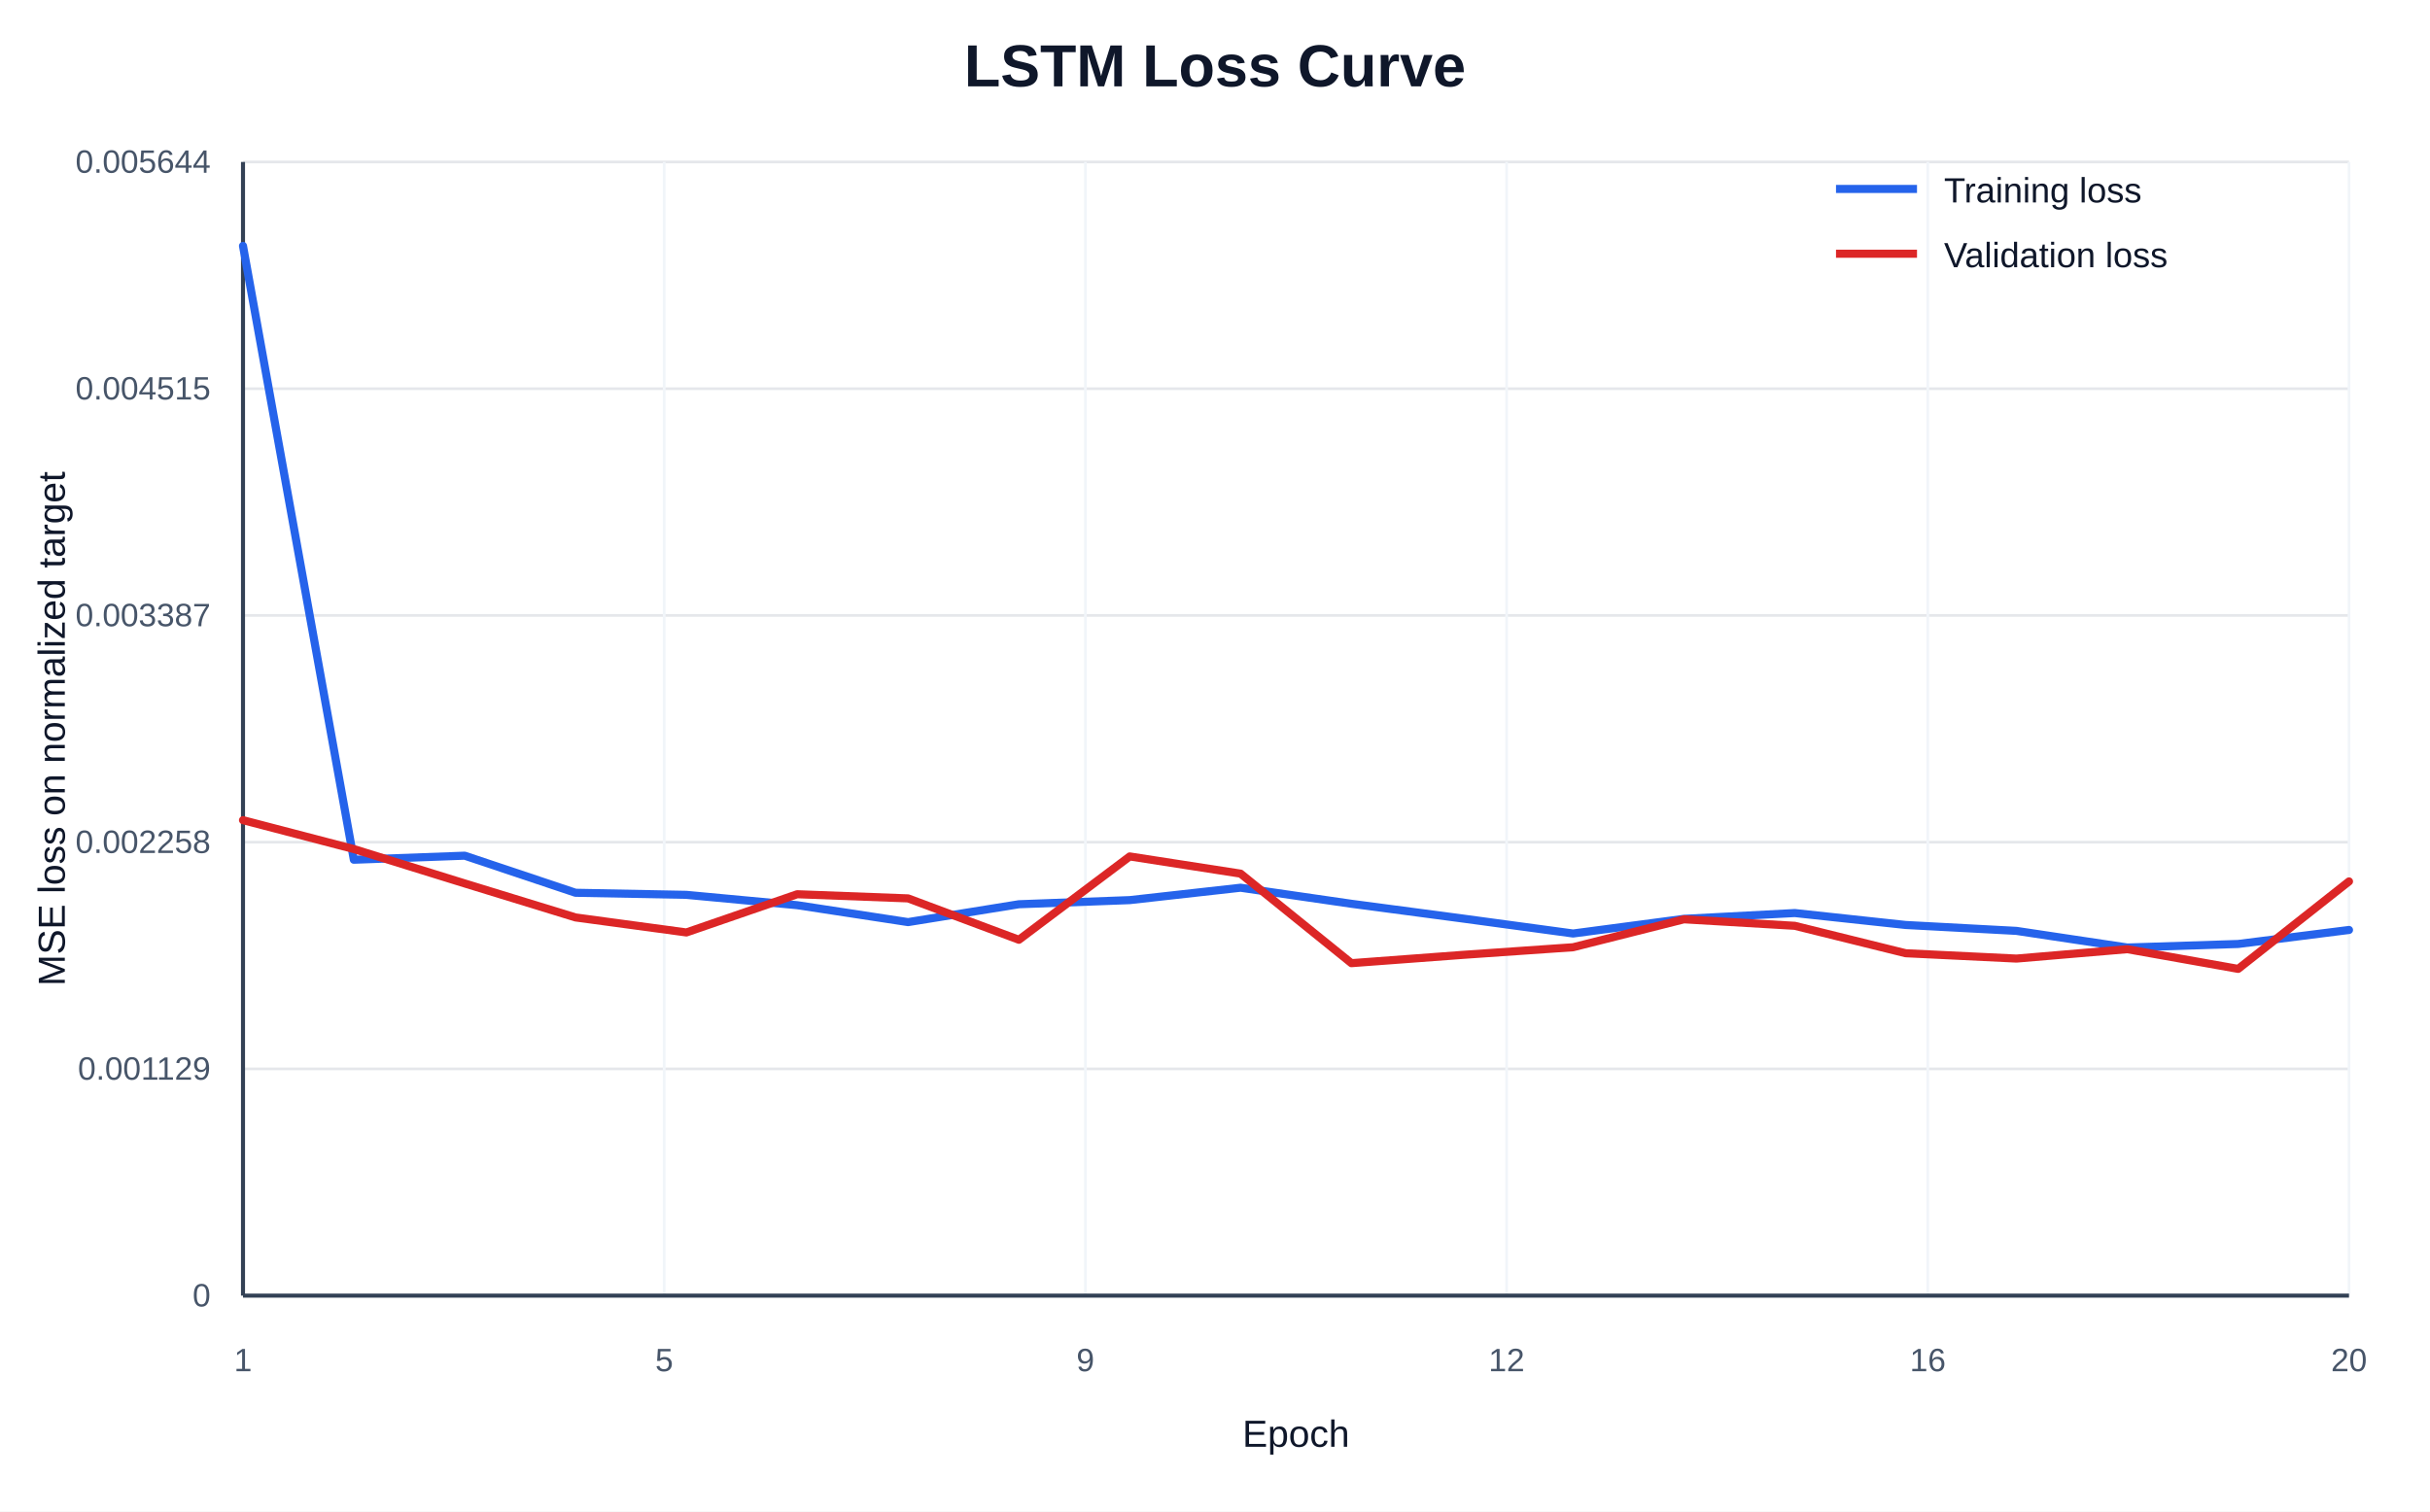
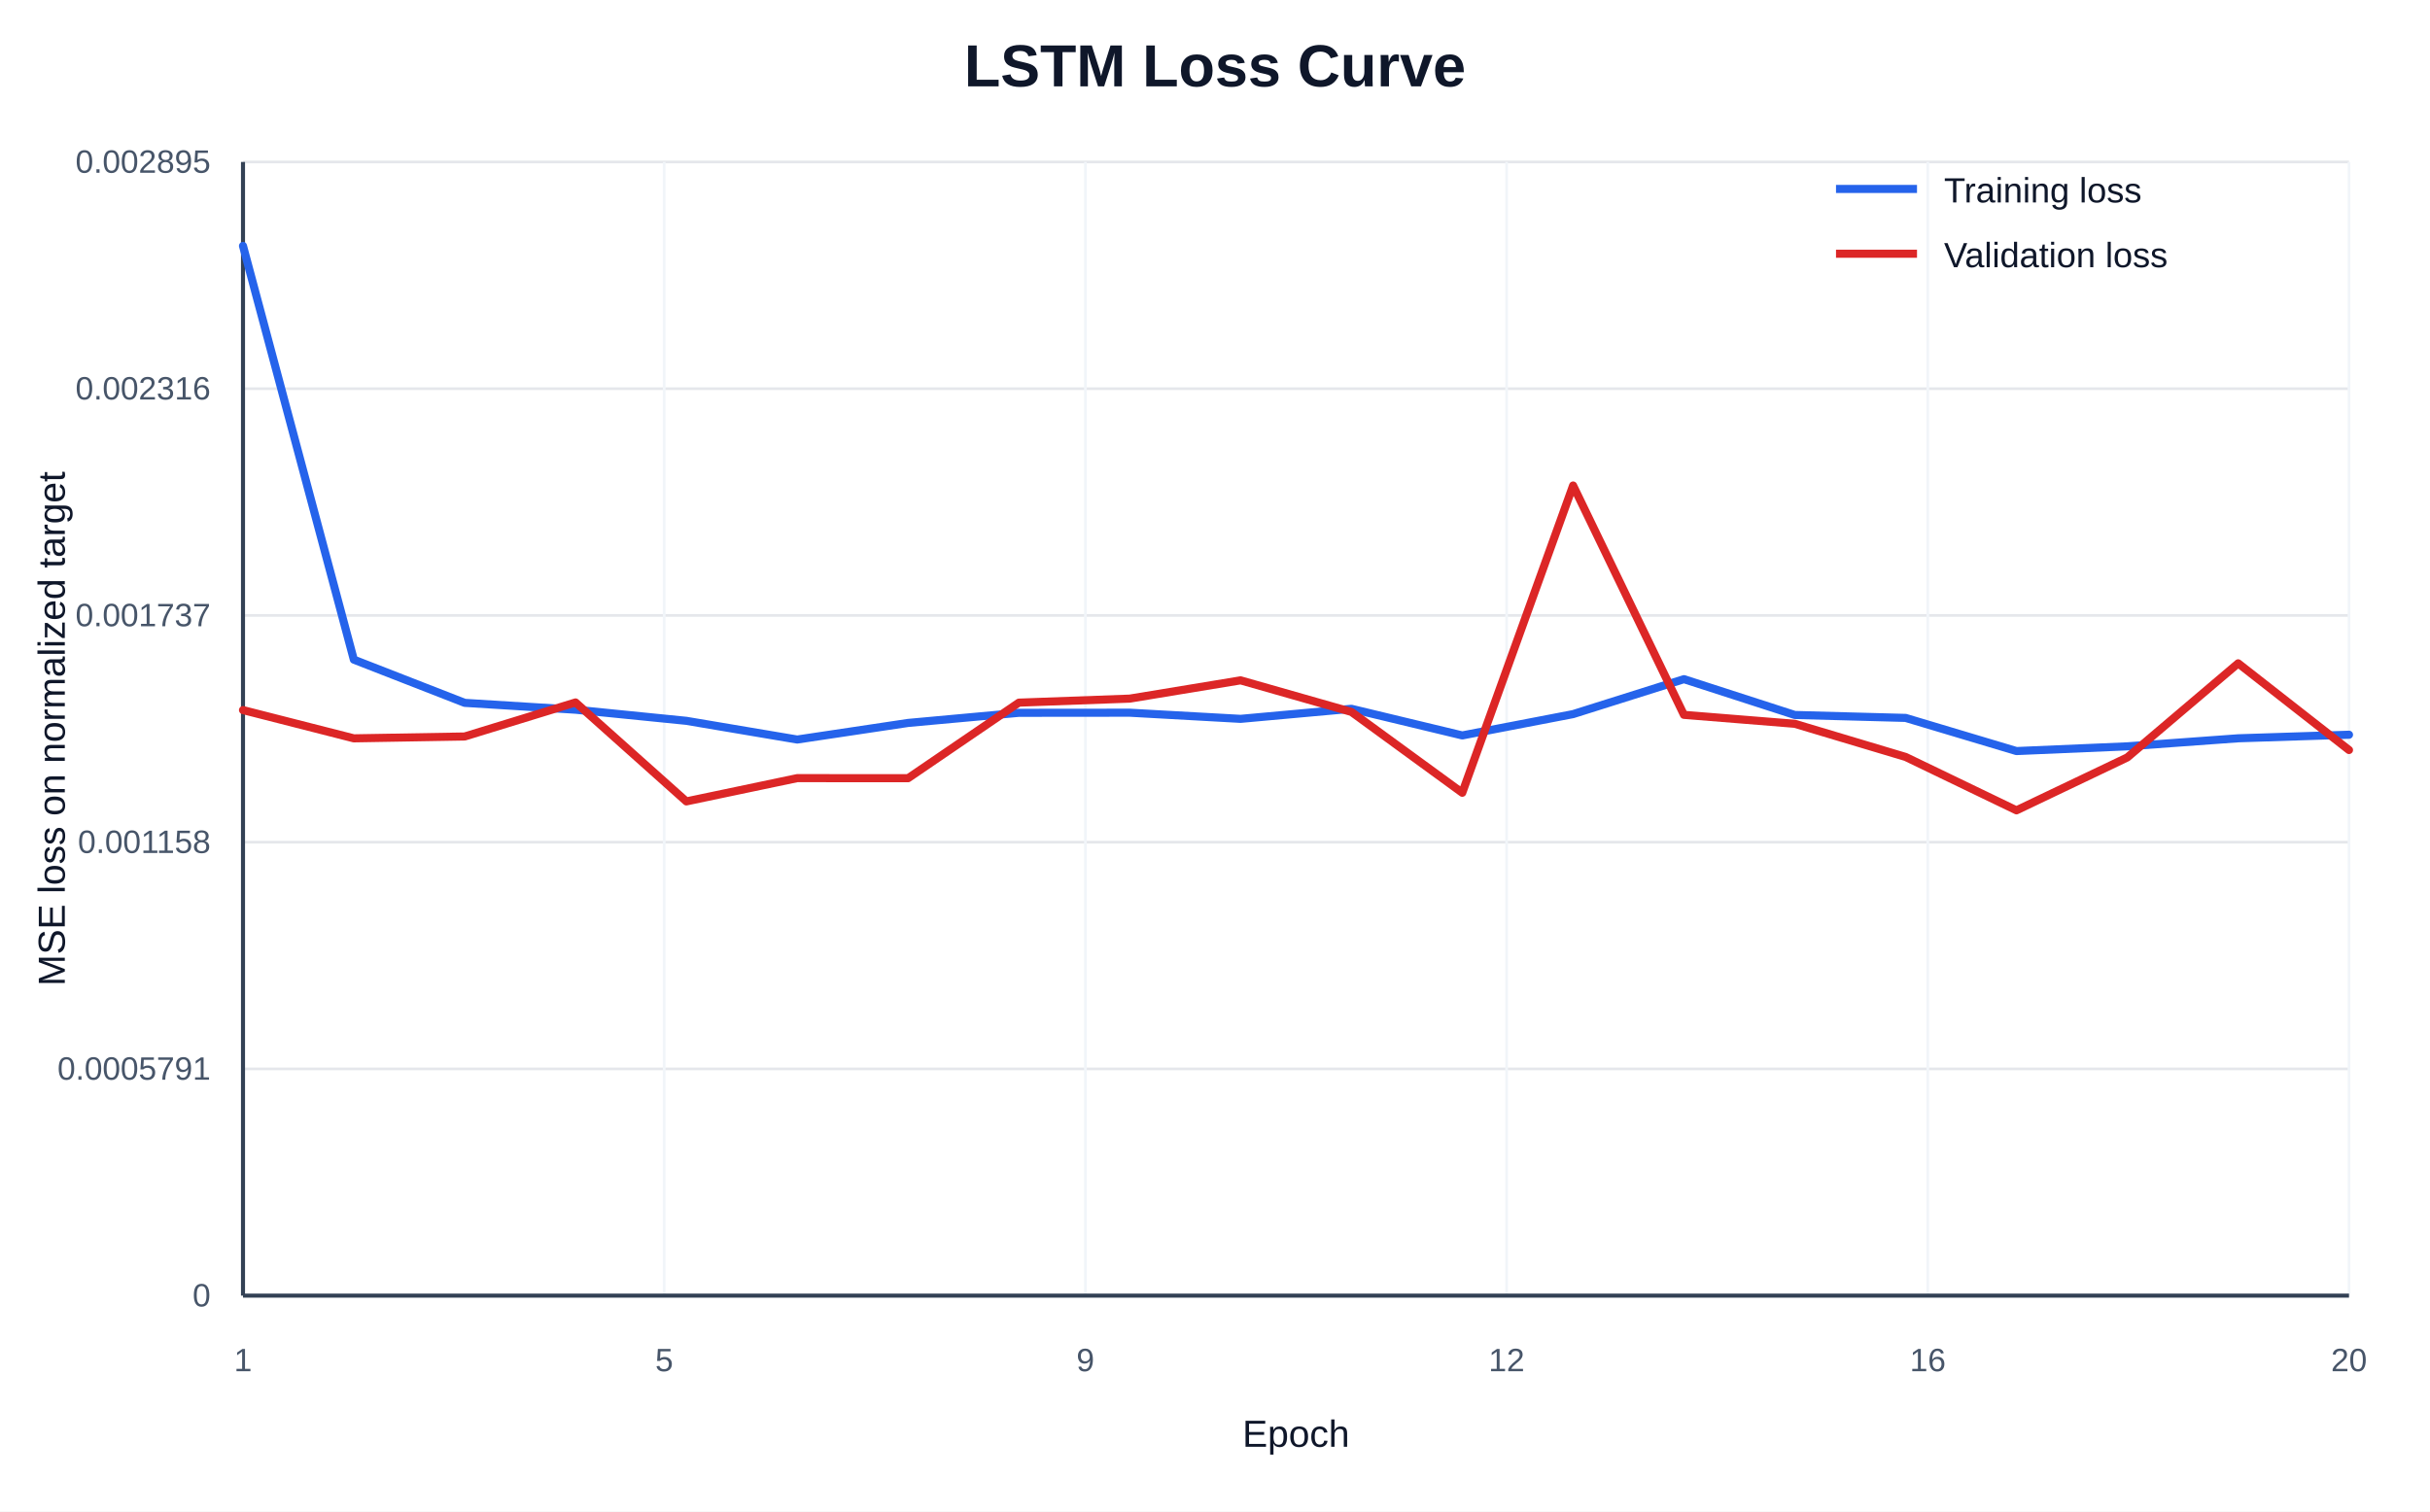
<svg xmlns="http://www.w3.org/2000/svg" width="900" height="560" viewBox="0 0 900 560">
  <rect width="100%" height="100%" fill="#ffffff" />
  <text x="450.0" y="32" text-anchor="middle" font-size="22" font-family="Arial, sans-serif" font-weight="700" fill="#0f172a">LSTM Loss Curve</text>
  <g font-family="Arial, sans-serif">
    <line x1="90" y1="480.00" x2="870" y2="480.00" stroke="#e5e7eb" stroke-width="1" />
    <text x="78" y="484.00" text-anchor="end" font-size="12" fill="#475569">0</text>
    <line x1="90" y1="396.00" x2="870" y2="396.00" stroke="#e5e7eb" stroke-width="1" />
-     <text x="78" y="400.00" text-anchor="end" font-size="12" fill="#475569">0.001129</text>
+     <text x="78" y="400.00" text-anchor="end" font-size="12" fill="#475569">0.0005791</text>
    <line x1="90" y1="312.00" x2="870" y2="312.00" stroke="#e5e7eb" stroke-width="1" />
-     <text x="78" y="316.00" text-anchor="end" font-size="12" fill="#475569">0.002258</text>
+     <text x="78" y="316.00" text-anchor="end" font-size="12" fill="#475569">0.001158</text>
    <line x1="90" y1="228.00" x2="870" y2="228.00" stroke="#e5e7eb" stroke-width="1" />
-     <text x="78" y="232.00" text-anchor="end" font-size="12" fill="#475569">0.003387</text>
+     <text x="78" y="232.00" text-anchor="end" font-size="12" fill="#475569">0.001737</text>
    <line x1="90" y1="144.00" x2="870" y2="144.00" stroke="#e5e7eb" stroke-width="1" />
-     <text x="78" y="148.00" text-anchor="end" font-size="12" fill="#475569">0.004515</text>
+     <text x="78" y="148.00" text-anchor="end" font-size="12" fill="#475569">0.002316</text>
    <line x1="90" y1="60.00" x2="870" y2="60.00" stroke="#e5e7eb" stroke-width="1" />
-     <text x="78" y="64.00" text-anchor="end" font-size="12" fill="#475569">0.005644</text>
+     <text x="78" y="64.00" text-anchor="end" font-size="12" fill="#475569">0.002895</text>
    <line x1="90.00" y1="60" x2="90.00" y2="480" stroke="#f1f5f9" stroke-width="1" />
    <text x="90.00" y="508" text-anchor="middle" font-size="12" fill="#475569">1</text>
    <line x1="246.00" y1="60" x2="246.00" y2="480" stroke="#f1f5f9" stroke-width="1" />
    <text x="246.00" y="508" text-anchor="middle" font-size="12" fill="#475569">5</text>
    <line x1="402.00" y1="60" x2="402.00" y2="480" stroke="#f1f5f9" stroke-width="1" />
    <text x="402.00" y="508" text-anchor="middle" font-size="12" fill="#475569">9</text>
    <line x1="558.00" y1="60" x2="558.00" y2="480" stroke="#f1f5f9" stroke-width="1" />
    <text x="558.00" y="508" text-anchor="middle" font-size="12" fill="#475569">12</text>
    <line x1="714.00" y1="60" x2="714.00" y2="480" stroke="#f1f5f9" stroke-width="1" />
    <text x="714.00" y="508" text-anchor="middle" font-size="12" fill="#475569">16</text>
    <line x1="870.00" y1="60" x2="870.00" y2="480" stroke="#f1f5f9" stroke-width="1" />
    <text x="870.00" y="508" text-anchor="middle" font-size="12" fill="#475569">20</text>
    <line x1="90" y1="480" x2="870" y2="480" stroke="#334155" stroke-width="1.5" />
    <line x1="90" y1="60" x2="90" y2="480" stroke="#334155" stroke-width="1.5" />
    <text x="480.0" y="536" text-anchor="middle" font-size="14" fill="#0f172a">Epoch</text>
    <text x="24" y="270.0" text-anchor="middle" font-size="14" fill="#0f172a" transform="rotate(-90 24 270.0)">MSE loss on normalized target</text>
-     <polyline points="90.00,91.11 131.05,318.51 172.11,317.01 213.16,330.75 254.21,331.52 295.26,335.35 336.32,341.62 377.37,335.00 418.42,333.47 459.47,328.88 500.53,334.83 541.58,340.27 582.63,345.84 623.68,340.41 664.74,338.26 705.79,342.68 746.84,344.87 787.89,351.03 828.95,349.72 870.00,344.53" fill="none" stroke="#2563eb" stroke-width="3" stroke-linejoin="round" stroke-linecap="round" />
-     <polyline points="90.00,303.85 131.05,314.56 172.11,327.29 213.16,339.89 254.21,345.45 295.26,331.29 336.32,332.83 377.37,348.16 418.42,317.29 459.47,323.66 500.53,356.83 541.58,353.77 582.63,350.93 623.68,340.58 664.74,342.99 705.79,353.15 746.84,355.13 787.89,351.65 828.95,358.95 870.00,326.55" fill="none" stroke="#dc2626" stroke-width="3" stroke-linejoin="round" stroke-linecap="round" />
+     <polyline points="90.00,91.11 131.05,244.38 172.11,260.39 213.16,262.93 254.21,267.05 295.26,273.98 336.32,267.83 377.37,264.08 418.42,264.04 459.47,266.32 500.53,262.59 541.58,272.46 582.63,264.56 623.68,251.61 664.74,264.88 705.79,265.97 746.84,278.25 787.89,276.50 828.95,273.52 870.00,272.20" fill="none" stroke="#2563eb" stroke-width="3" stroke-linejoin="round" stroke-linecap="round" />
+     <polyline points="90.00,263.07 131.05,273.54 172.11,272.85 213.16,260.24 254.21,296.90 295.26,288.28 336.32,288.31 377.37,260.31 418.42,258.82 459.47,252.05 500.53,263.75 541.58,293.70 582.63,179.87 623.68,264.83 664.74,268.15 705.79,280.43 746.84,300.21 787.89,280.61 828.95,245.75 870.00,277.86" fill="none" stroke="#dc2626" stroke-width="3" stroke-linejoin="round" stroke-linecap="round" />
    <line x1="680" y1="70" x2="710" y2="70" stroke="#2563eb" stroke-width="3" />
    <text x="720" y="75" font-size="13" fill="#0f172a">Training loss</text>
    <line x1="680" y1="94" x2="710" y2="94" stroke="#dc2626" stroke-width="3" />
    <text x="720" y="99" font-size="13" fill="#0f172a">Validation loss</text>
  </g>
</svg>
